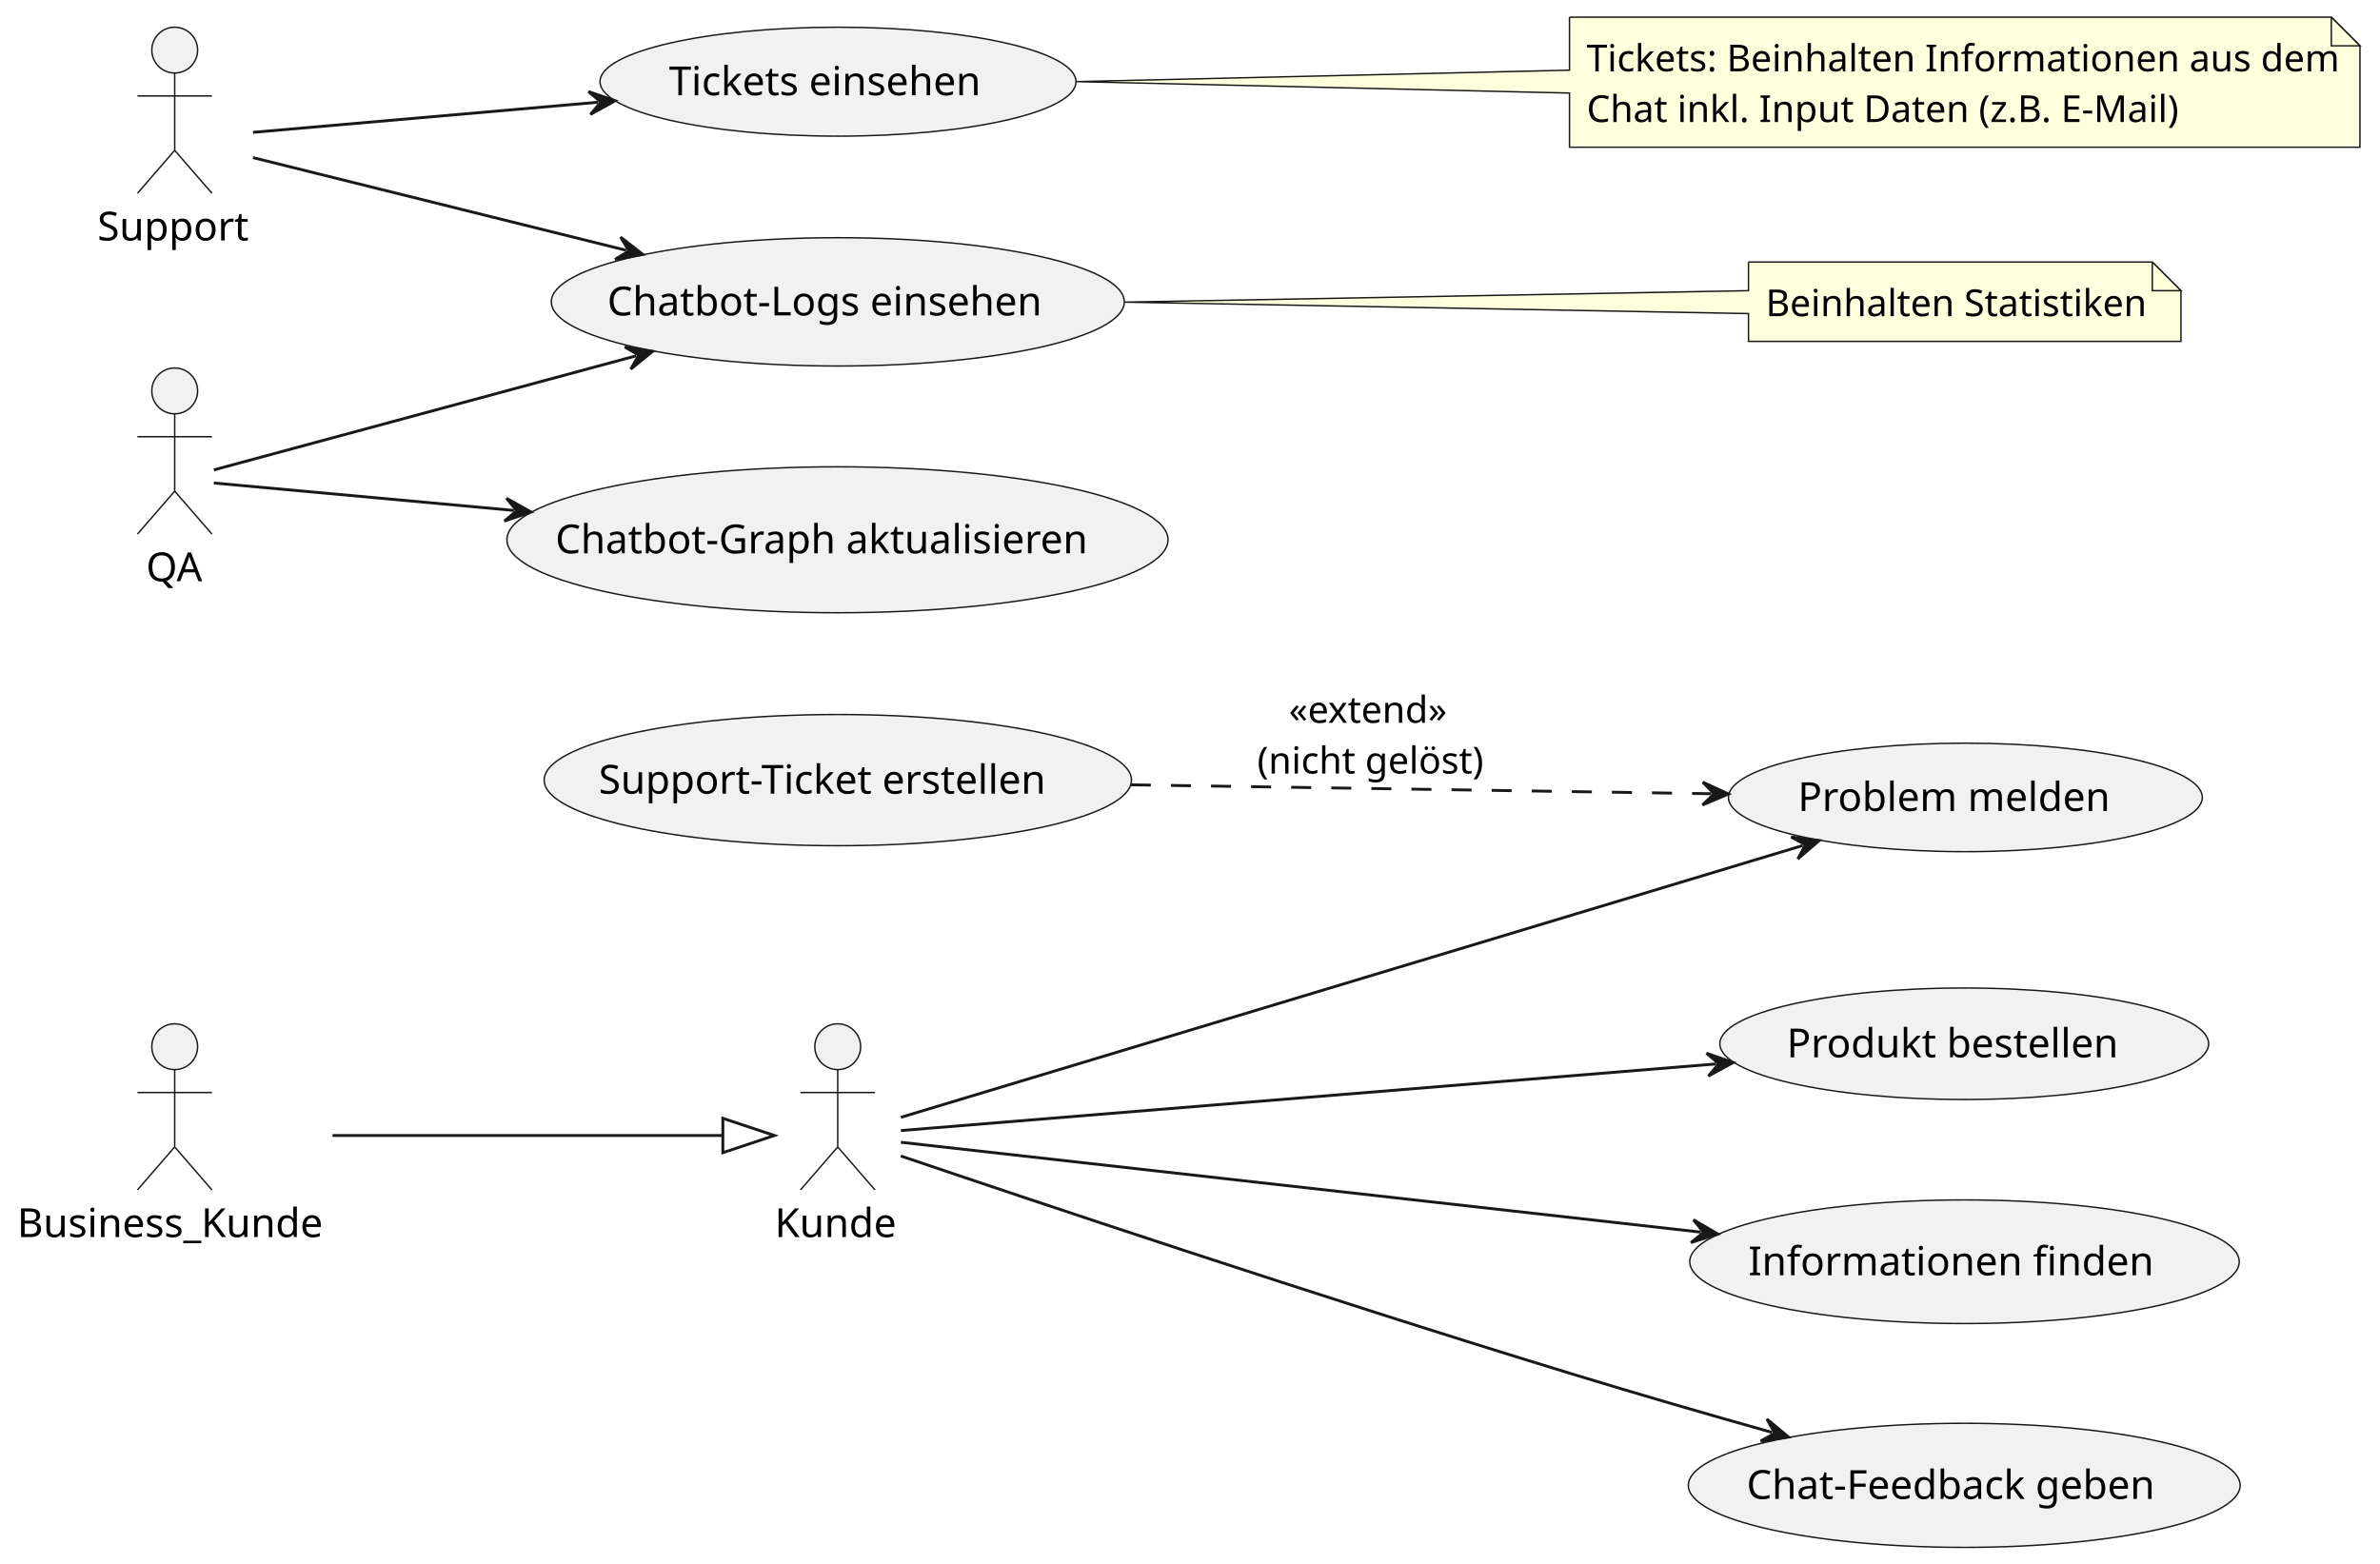
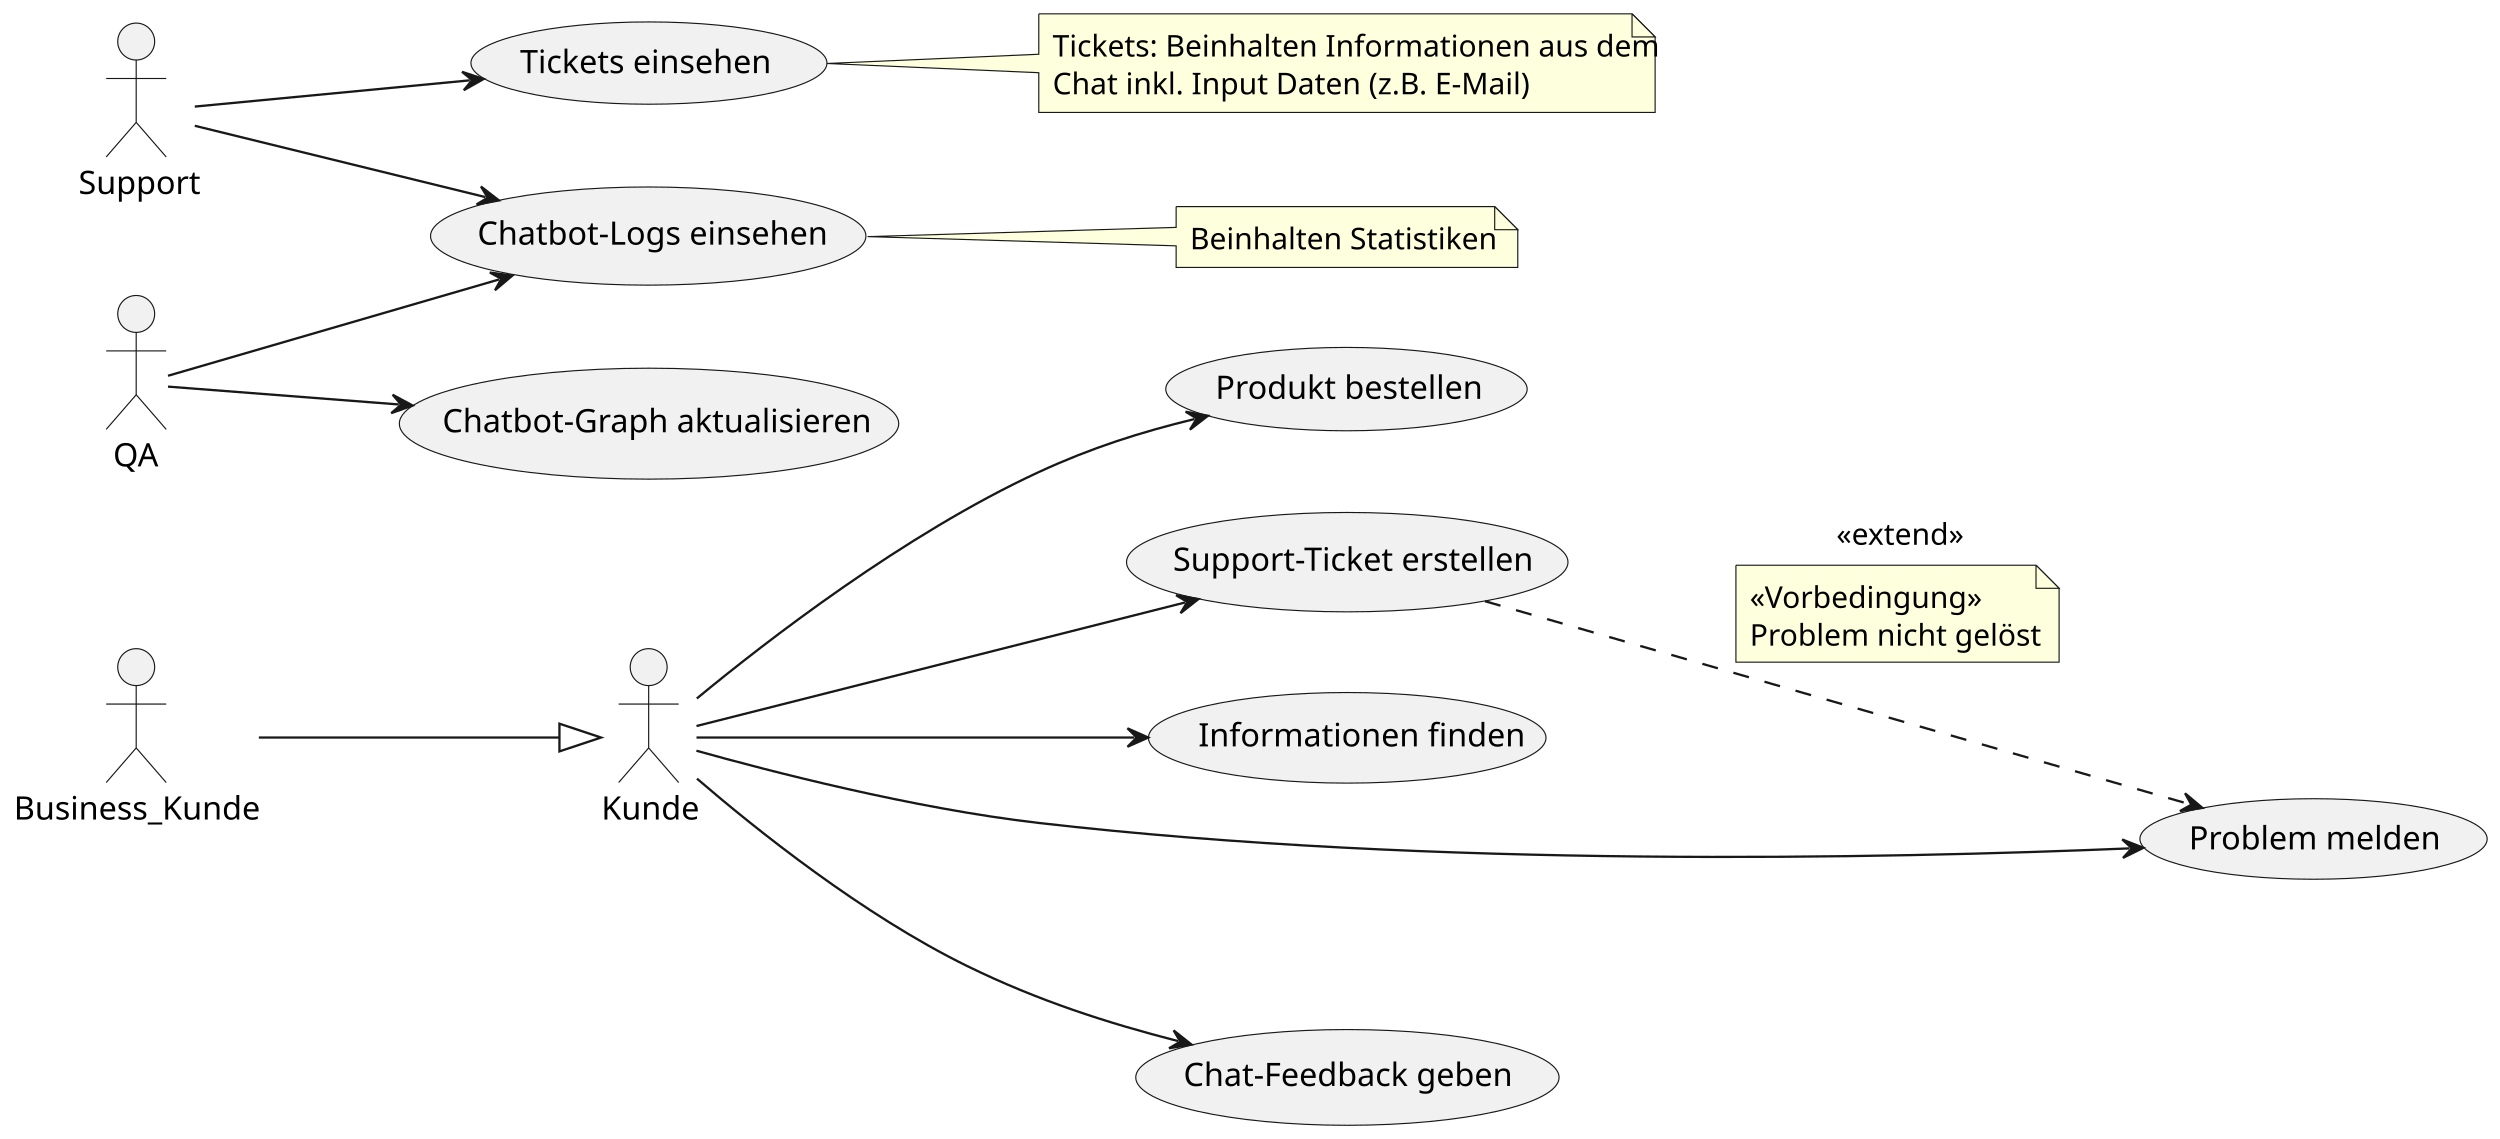
- <svg xmlns="http://www.w3.org/2000/svg" contentStyleType="text/css" height="546px" preserveAspectRatio="none" style="width:831px;height:546px;background:#FFFFFF;" version="1.1" viewBox="0 0 831 546" width="831px" zoomAndPan="magnify">
+ <svg xmlns="http://www.w3.org/2000/svg" contentStyleType="text/css" height="493px" preserveAspectRatio="none" style="width:1083px;height:493px;background:#FFFFFF;" version="1.1" viewBox="0 0 1083 493" width="1083px" zoomAndPan="magnify">
  <defs />
  <g>
    <g id="elem_c">
-       <ellipse cx="292.5" cy="365.5" fill="#F1F1F1" rx="8" ry="8" style="stroke:#181818;stroke-width:0.5;" />
-       <path d="M292.5,373.5 L292.5,400.5 M279.5,381.5 L305.5,381.5 M292.5,400.5 L279.5,415.5 M292.5,400.5 L305.5,415.5 " fill="none" style="stroke:#181818;stroke-width:0.5;" />
-       <text fill="#000000" font-family="sans-serif" font-size="14" lengthAdjust="spacing" textLength="44" x="270.5" y="431.966">Kunde</text>
+       <ellipse cx="281" cy="289" fill="#F1F1F1" rx="8" ry="8" style="stroke:#181818;stroke-width:0.5;" />
+       <path d="M281,297 L281,324 M268,305 L294,305 M281,324 L268,339 M281,324 L294,339 " fill="none" style="stroke:#181818;stroke-width:0.5;" />
+       <text fill="#000000" font-family="sans-serif" font-size="14" lengthAdjust="spacing" textLength="41" x="260.5" y="355.033">Kunde</text>
    </g>
    <g id="elem_bc">
-       <ellipse cx="61" cy="365.5" fill="#F1F1F1" rx="8" ry="8" style="stroke:#181818;stroke-width:0.5;" />
-       <path d="M61,373.5 L61,400.5 M48,381.5 L74,381.5 M61,400.5 L48,415.5 M61,400.5 L74,415.5 " fill="none" style="stroke:#181818;stroke-width:0.5;" />
-       <text fill="#000000" font-family="sans-serif" font-size="14" lengthAdjust="spacing" textLength="110" x="6" y="431.966">Business_Kunde</text>
+       <ellipse cx="59" cy="289" fill="#F1F1F1" rx="8" ry="8" style="stroke:#181818;stroke-width:0.5;" />
+       <path d="M59,297 L59,324 M46,305 L72,305 M59,324 L46,339 M59,324 L72,339 " fill="none" style="stroke:#181818;stroke-width:0.5;" />
+       <text fill="#000000" font-family="sans-serif" font-size="14" lengthAdjust="spacing" textLength="106" x="6" y="355.033">Business_Kunde</text>
    </g>
    <g id="elem_s">
-       <ellipse cx="61" cy="17.5" fill="#F1F1F1" rx="8" ry="8" style="stroke:#181818;stroke-width:0.5;" />
-       <path d="M61,25.5 L61,52.5 M48,33.5 L74,33.5 M61,52.5 L48,67.5 M61,52.5 L74,67.5 " fill="none" style="stroke:#181818;stroke-width:0.5;" />
-       <text fill="#000000" font-family="sans-serif" font-size="14" lengthAdjust="spacing" textLength="54" x="34" y="83.966">Support</text>
+       <ellipse cx="59" cy="18" fill="#F1F1F1" rx="8" ry="8" style="stroke:#181818;stroke-width:0.5;" />
+       <path d="M59,26 L59,53 M46,34 L72,34 M59,53 L46,68 M59,53 L72,68 " fill="none" style="stroke:#181818;stroke-width:0.5;" />
+       <text fill="#000000" font-family="sans-serif" font-size="14" lengthAdjust="spacing" textLength="50" x="34" y="84.033">Support</text>
    </g>
    <g id="elem_qa">
-       <ellipse cx="61" cy="136.5" fill="#F1F1F1" rx="8" ry="8" style="stroke:#181818;stroke-width:0.5;" />
-       <path d="M61,144.5 L61,171.5 M48,152.5 L74,152.5 M61,171.5 L48,186.5 M61,171.5 L74,186.5 " fill="none" style="stroke:#181818;stroke-width:0.5;" />
-       <text fill="#000000" font-family="sans-serif" font-size="14" lengthAdjust="spacing" textLength="20" x="51" y="202.966">QA</text>
+       <ellipse cx="59" cy="136" fill="#F1F1F1" rx="8" ry="8" style="stroke:#181818;stroke-width:0.5;" />
+       <path d="M59,144 L59,171 M46,152 L72,152 M59,171 L46,186 M59,171 L72,186 " fill="none" style="stroke:#181818;stroke-width:0.5;" />
+       <text fill="#000000" font-family="sans-serif" font-size="14" lengthAdjust="spacing" textLength="20" x="49" y="202.033">QA</text>
    </g>
    <g id="elem_pb">
-       <ellipse cx="685.834" cy="364.467" fill="#F1F1F1" rx="85.334" ry="19.467" style="stroke:#181818;stroke-width:0.5;" />
-       <text fill="#000000" font-family="sans-serif" font-size="14" lengthAdjust="spacing" textLength="118" x="623.834" y="369.2">Produkt bestellen</text>
+       <ellipse cx="583.288" cy="168.558" fill="#F1F1F1" rx="78.288" ry="18.058" style="stroke:#181818;stroke-width:0.5;" />
+       <text fill="#000000" font-family="sans-serif" font-size="14" lengthAdjust="spacing" textLength="110" x="526.515" y="172.777">Produkt bestellen</text>
    </g>
    <g id="elem_ticket">
-       <ellipse cx="292.535" cy="272.407" fill="#F1F1F1" rx="102.535" ry="22.907" style="stroke:#181818;stroke-width:0.5;" />
-       <text fill="#000000" font-family="sans-serif" font-size="14" lengthAdjust="spacing" textLength="161" x="209.035" y="277.14">Support-Ticket erstellen</text>
+       <ellipse cx="583.63" cy="243.526" fill="#F1F1F1" rx="95.63" ry="21.526" style="stroke:#181818;stroke-width:0.5;" />
+       <text fill="#000000" font-family="sans-serif" font-size="14" lengthAdjust="spacing" textLength="151" x="508.13" y="247.255">Support-Ticket erstellen</text>
    </g>
    <g id="elem_info">
-       <ellipse cx="685.926" cy="440.585" fill="#F1F1F1" rx="95.925" ry="21.585" style="stroke:#181818;stroke-width:0.5;" />
-       <text fill="#000000" font-family="sans-serif" font-size="14" lengthAdjust="spacing" textLength="145" x="610.426" y="445.318">Informationen finden</text>
+       <ellipse cx="583.616" cy="319.623" fill="#F1F1F1" rx="86.116" ry="19.623" style="stroke:#181818;stroke-width:0.5;" />
+       <text fill="#000000" font-family="sans-serif" font-size="14" lengthAdjust="spacing" textLength="129" x="519.116" y="323.352">Informationen finden</text>
    </g>
    <g id="elem_pm">
-       <ellipse cx="686.232" cy="278.446" fill="#F1F1F1" rx="82.732" ry="18.946" style="stroke:#181818;stroke-width:0.5;" />
-       <text fill="#000000" font-family="sans-serif" font-size="14" lengthAdjust="spacing" textLength="111" x="627.732" y="283.179">Problem melden</text>
+       <ellipse cx="1002.226" cy="363.445" fill="#F1F1F1" rx="75.226" ry="17.445" style="stroke:#181818;stroke-width:0.5;" />
+       <text fill="#000000" font-family="sans-serif" font-size="14" lengthAdjust="spacing" textLength="102" x="948.226" y="367.962">Problem melden</text>
    </g>
    <g id="elem_logs">
-       <ellipse cx="292.532" cy="105.406" fill="#F1F1F1" rx="100.032" ry="22.406" style="stroke:#181818;stroke-width:0.5;" />
-       <text fill="#000000" font-family="sans-serif" font-size="14" lengthAdjust="spacing" textLength="155" x="212.032" y="110.139">Chatbot-Logs einsehen</text>
+       <ellipse cx="280.813" cy="102.263" fill="#F1F1F1" rx="94.313" ry="21.263" style="stroke:#181818;stroke-width:0.5;" />
+       <text fill="#000000" font-family="sans-serif" font-size="14" lengthAdjust="spacing" textLength="148" x="206.813" y="105.991">Chatbot-Logs einsehen</text>
    </g>
    <g id="elem_readticket">
-       <ellipse cx="292.599" cy="28.52" fill="#F1F1F1" rx="83.099" ry="19.02" style="stroke:#181818;stroke-width:0.5;" />
-       <text fill="#000000" font-family="sans-serif" font-size="14" lengthAdjust="spacing" textLength="112" x="233.599" y="33.253">Tickets einsehen</text>
+       <ellipse cx="281.12" cy="27.324" fill="#F1F1F1" rx="77.12" ry="17.824" style="stroke:#181818;stroke-width:0.5;" />
+       <text fill="#000000" font-family="sans-serif" font-size="14" lengthAdjust="spacing" textLength="107" x="225.278" y="31.686">Tickets einsehen</text>
    </g>
    <g id="elem_cga">
-       <ellipse cx="292.415" cy="188.483" fill="#F1F1F1" rx="115.415" ry="25.483" style="stroke:#181818;stroke-width:0.5;" />
-       <text fill="#000000" font-family="sans-serif" font-size="14" lengthAdjust="spacing" textLength="191" x="193.915" y="193.216">Chatbot-Graph aktualisieren</text>
+       <ellipse cx="281.159" cy="183.532" fill="#F1F1F1" rx="108.159" ry="24.032" style="stroke:#181818;stroke-width:0.5;" />
+       <text fill="#000000" font-family="sans-serif" font-size="14" lengthAdjust="spacing" textLength="179" x="191.659" y="187.26">Chatbot-Graph aktualisieren</text>
    </g>
    <g id="elem_cfg">
-       <ellipse cx="685.832" cy="518.666" fill="#F1F1F1" rx="96.332" ry="21.666" style="stroke:#181818;stroke-width:0.5;" />
-       <text fill="#000000" font-family="sans-serif" font-size="14" lengthAdjust="spacing" textLength="146" x="609.832" y="523.399">Chat-Feedback geben</text>
+       <ellipse cx="583.697" cy="466.739" fill="#F1F1F1" rx="91.697" ry="20.739" style="stroke:#181818;stroke-width:0.5;" />
+       <text fill="#000000" font-family="sans-serif" font-size="14" lengthAdjust="spacing" textLength="142" x="512.697" y="470.468">Chat-Feedback geben</text>
    </g>
    <g id="elem_GMN16">
-       <path d="M610.5,91.5 L610.5,101.5 L392.54,105.5 L610.5,109.5 L610.5,119.206 A0,0 0 0 0 610.5,119.206 L761.5,119.206 A0,0 0 0 0 761.5,119.206 L761.5,101.5 L751.5,91.5 L610.5,91.5 A0,0 0 0 0 610.5,91.5 " fill="#FEFFDD" style="stroke:#181818;stroke-width:0.5;" />
-       <path d="M751.5,91.5 L751.5,101.5 L761.5,101.5 L751.5,91.5 " fill="#FEFFDD" style="stroke:#181818;stroke-width:0.5;" />
-       <text fill="#000000" font-family="sans-serif" font-size="13" lengthAdjust="spacing" textLength="130" x="616.5" y="110.397">Beinhalten Statistiken</text>
+       <path d="M509.5,89.5 L509.5,98.5 L375.84,102.5 L509.5,106.5 L509.5,115.852 A0,0 0 0 0 509.5,115.852 L657.5,115.852 A0,0 0 0 0 657.5,115.852 L657.5,99.5 L647.5,89.5 L509.5,89.5 A0,0 0 0 0 509.5,89.5 " fill="#FEFFDD" style="stroke:#181818;stroke-width:0.5;" />
+       <path d="M647.5,89.5 L647.5,99.5 L657.5,99.5 L647.5,89.5 " fill="#FEFFDD" style="stroke:#181818;stroke-width:0.5;" />
+       <text fill="#000000" font-family="sans-serif" font-size="13" lengthAdjust="spacing" textLength="127" x="515.5" y="107.995">Beinhalten Statistiken</text>
    </g>
    <g id="elem_GMN19">
-       <path d="M548,6 L548,24.5 L375.57,28.5 L548,32.5 L548,51.412 A0,0 0 0 0 548,51.412 L824,51.412 A0,0 0 0 0 824,51.412 L824,16 L814,6 L548,6 A0,0 0 0 0 548,6 " fill="#FEFFDD" style="stroke:#181818;stroke-width:0.5;" />
-       <path d="M814,6 L814,16 L824,16 L814,6 " fill="#FEFFDD" style="stroke:#181818;stroke-width:0.5;" />
-       <text fill="#000000" font-family="sans-serif" font-size="13" lengthAdjust="spacing" textLength="255" x="554" y="24.897">Tickets: Beinhalten Informationen aus dem</text>
-       <text fill="#000000" font-family="sans-serif" font-size="13" lengthAdjust="spacing" textLength="200" x="554" y="42.603">Chat inkl. Input Daten (z.B. E-Mail)</text>
+       <path d="M450,6 L450,23.5 L358.22,27.5 L450,31.5 L450,48.703 A0,0 0 0 0 450,48.703 L717,48.703 A0,0 0 0 0 717,48.703 L717,16 L707,6 L450,6 A0,0 0 0 0 450,6 " fill="#FEFFDD" style="stroke:#181818;stroke-width:0.5;" />
+       <path d="M707,6 L707,16 L717,16 L707,6 " fill="#FEFFDD" style="stroke:#181818;stroke-width:0.5;" />
+       <text fill="#000000" font-family="sans-serif" font-size="13" lengthAdjust="spacing" textLength="246" x="456" y="24.495">Tickets: Beinhalten Informationen aus dem</text>
+       <text fill="#000000" font-family="sans-serif" font-size="13" lengthAdjust="spacing" textLength="202" x="456" y="40.847">Chat inkl. Input Daten (z.B. E-Mail)</text>
    </g>
    <g id="link_bc_c">
-       <path d="M116.1,396.5 C165.4,396.5 217.65,396.5 252.39,396.5 " fill="none" id="bc-to-c" style="stroke:#181818;stroke-width:1.0;" />
-       <polygon fill="none" points="270.39,396.5,252.39,390.5,252.39,402.5,270.39,396.5" style="stroke:#181818;stroke-width:1.0;" />
+       <path d="M112.14,319.5 C159.66,319.5 209.32,319.5 242.35,319.5 " fill="none" id="bc-to-c" style="stroke:#181818;stroke-width:1.0;" />
+       <polygon fill="none" points="260.35,319.5,242.35,313.5,242.35,325.5,260.35,319.5" style="stroke:#181818;stroke-width:1.0;" />
    </g>
    <g id="link_ticket_pm">
-       <path d="M394.83,274.05 C459.74,275.05 536.861,276.228 597.491,277.158 " fill="none" id="ticket-to-pm" style="stroke:#181818;stroke-width:1.0;stroke-dasharray:7.0,7.0;" />
-       <polygon fill="#181818" points="603.49,277.25,594.552,273.112,598.491,277.173,594.43,281.111,603.49,277.25" style="stroke:#181818;stroke-width:1.0;" />
-       <text fill="#000000" font-family="sans-serif" font-size="13" lengthAdjust="spacing" textLength="56" x="450" y="252.397">«extend»</text>
-       <text fill="#000000" font-family="sans-serif" font-size="13" lengthAdjust="spacing" textLength="78" x="439" y="270.103">(nicht gelöst)</text>
+       <path d="M643.29,260.44 C726.71,284.47 871.975,326.329 948.335,348.329 " fill="none" id="ticket-to-pm" style="stroke:#181818;stroke-width:1.0;stroke-dasharray:7.0,7.0;" />
+       <polygon fill="#181818" points="954.1,349.99,946.559,343.655,949.295,348.606,944.344,351.342,954.1,349.99" style="stroke:#181818;stroke-width:1.0;" />
+       <text fill="#000000" font-family="sans-serif" font-size="13" lengthAdjust="spacing" textLength="53" x="795.5" y="235.995">«extend»</text>
+       <path d="M752,244.852 L752,286.852 L892,286.852 L892,254.852 L882,244.852 L752,244.852 " fill="#FEFFDD" style="stroke:#181818;stroke-width:0.5;" />
+       <path d="M882,244.852 L882,254.852 L892,254.852 L882,244.852 " fill="#FEFFDD" style="stroke:#181818;stroke-width:0.5;" />
+       <text fill="#000000" font-family="sans-serif" font-size="13" lengthAdjust="spacing" textLength="93" x="758" y="263.347">«Vorbedingung»</text>
+       <text fill="#000000" font-family="sans-serif" font-size="13" lengthAdjust="spacing" textLength="119" x="758" y="279.698">Problem nicht gelöst</text>
    </g>
    <g id="link_c_pb">
-       <path d="M314.55,394.78 C368.39,390.38 507.36,379.019 599.16,371.519 " fill="none" id="c-to-pb" style="stroke:#181818;stroke-width:1.0;" />
-       <polygon fill="#181818" points="605.14,371.03,595.844,367.776,600.157,371.437,596.496,375.75,605.14,371.03" style="stroke:#181818;stroke-width:1.0;" />
+       <path d="M301.86,302.58 C331.99,277.71 391.92,231.33 450,204.5 C473.05,193.85 494.022,187.255 517.462,181.525 " fill="none" id="c-to-pb" style="stroke:#181818;stroke-width:1.0;" />
+       <polygon fill="#181818" points="523.29,180.1,513.598,178.352,518.433,181.287,515.497,186.123,523.29,180.1" style="stroke:#181818;stroke-width:1.0;" />
    </g>
    <g id="link_c_pm">
-       <path d="M314.55,390.16 C374.74,372.01 543.065,321.281 629.435,295.251 " fill="none" id="c-to-pm" style="stroke:#181818;stroke-width:1.0;" />
-       <polygon fill="#181818" points="635.18,293.52,625.409,292.287,630.393,294.963,627.717,299.947,635.18,293.52" style="stroke:#181818;stroke-width:1.0;" />
+       <path d="M301.69,325.21 C332.85,333.94 395.56,350.23 450,356.5 C620.59,376.16 816.855,371.941 922.505,367.521 " fill="none" id="c-to-pm" style="stroke:#181818;stroke-width:1.0;" />
+       <polygon fill="#181818" points="928.5,367.27,919.341,363.65,923.504,367.479,919.675,371.643,928.5,367.27" style="stroke:#181818;stroke-width:1.0;" />
+     </g>
+     <g id="link_c_ticket">
+       <path d="M301.72,314.51 C345.13,303.53 444.763,278.341 513.353,260.991 " fill="none" id="c-to-ticket" style="stroke:#181818;stroke-width:1.0;" />
+       <polygon fill="#181818" points="519.17,259.52,509.464,257.849,514.323,260.746,511.426,265.605,519.17,259.52" style="stroke:#181818;stroke-width:1.0;" />
    </g>
    <g id="link_c_cfg">
-       <path d="M314.53,403.66 C357.98,418.38 460.88,452.9 548,479.5 C572.95,487.12 594.835,493.453 618.725,500.183 " fill="none" id="c-to-cfg" style="stroke:#181818;stroke-width:1.0;" />
-       <polygon fill="#181818" points="624.5,501.81,616.922,495.519,619.687,500.454,614.753,503.22,624.5,501.81" style="stroke:#181818;stroke-width:1.0;" />
+       <path d="M301.93,337.31 C327.41,359.23 373.68,396.29 419,418.5 C449.55,433.47 479.837,443.193 510.327,450.993 " fill="none" id="c-to-cfg" style="stroke:#181818;stroke-width:1.0;" />
+       <polygon fill="#181818" points="516.14,452.48,508.412,446.374,511.296,451.241,506.429,454.125,516.14,452.48" style="stroke:#181818;stroke-width:1.0;" />
    </g>
    <g id="link_c_info">
-       <path d="M314.55,398.87 C367.36,404.8 501.848,419.92 593.837,430.25 " fill="none" id="c-to-info" style="stroke:#181818;stroke-width:1.0;" />
-       <polygon fill="#181818" points="599.8,430.92,591.303,425.941,594.831,430.362,590.41,433.891,599.8,430.92" style="stroke:#181818;stroke-width:1.0;" />
+       <path d="M301.72,319.5 C340.76,319.5 423.96,319.5 491.42,319.5 " fill="none" id="c-to-info" style="stroke:#181818;stroke-width:1.0;" />
+       <polygon fill="#181818" points="497.42,319.5,488.42,315.5,492.42,319.5,488.42,323.5,497.42,319.5" style="stroke:#181818;stroke-width:1.0;" />
    </g>
    <g id="link_s_logs">
-       <path d="M88.33,55.04 C121.29,63.23 173.147,76.103 218.637,87.403 " fill="none" id="s-to-logs" style="stroke:#181818;stroke-width:1.0;" />
-       <polygon fill="#181818" points="224.46,88.85,216.69,82.798,219.607,87.645,214.761,90.562,224.46,88.85" style="stroke:#181818;stroke-width:1.0;" />
+       <path d="M84.38,54.49 C115.93,62.23 166.243,74.579 210.313,85.399 " fill="none" id="s-to-logs" style="stroke:#181818;stroke-width:1.0;" />
+       <polygon fill="#181818" points="216.14,86.83,208.353,80.799,211.284,85.638,206.446,88.569,216.14,86.83" style="stroke:#181818;stroke-width:1.0;" />
    </g>
    <g id="link_s_readticket">
-       <path d="M88.33,46.21 C119,43.53 165.073,39.522 208.813,35.702 " fill="none" id="s-to-readticket" style="stroke:#181818;stroke-width:1.0;" />
-       <polygon fill="#181818" points="214.79,35.18,205.476,31.978,209.809,35.615,206.172,39.948,214.79,35.18" style="stroke:#181818;stroke-width:1.0;" />
+       <path d="M84.38,46.17 C114.37,43.31 160.587,38.9 203.517,34.8 " fill="none" id="s-to-readticket" style="stroke:#181818;stroke-width:1.0;" />
+       <polygon fill="#181818" points="209.49,34.23,200.15,31.104,204.513,34.705,200.911,39.068,209.49,34.23" style="stroke:#181818;stroke-width:1.0;" />
    </g>
    <g id="link_qa_logs">
-       <path d="M74.67,164.08 C103.33,156.34 168.998,138.595 222.088,124.255 " fill="none" id="qa-to-logs" style="stroke:#181818;stroke-width:1.0;" />
-       <polygon fill="#181818" points="227.88,122.69,218.148,121.175,223.053,123.994,220.234,128.899,227.88,122.69" style="stroke:#181818;stroke-width:1.0;" />
+       <path d="M72.78,162.78 C101.21,154.51 165.419,135.837 216.199,121.057 " fill="none" id="qa-to-logs" style="stroke:#181818;stroke-width:1.0;" />
+       <polygon fill="#181818" points="221.96,119.38,212.201,118.055,217.159,120.777,214.436,125.736,221.96,119.38" style="stroke:#181818;stroke-width:1.0;" />
    </g>
    <g id="link_qa_cga">
-       <path d="M74.67,168.66 C96.14,170.62 135.655,174.244 179.455,178.244 " fill="none" id="qa-to-cga" style="stroke:#181818;stroke-width:1.0;" />
-       <polygon fill="#181818" points="185.43,178.79,176.831,173.988,180.451,178.335,176.103,181.955,185.43,178.79" style="stroke:#181818;stroke-width:1.0;" />
+       <path d="M72.78,167.49 C93.69,169.1 131.088,171.998 172.778,175.218 " fill="none" id="qa-to-cga" style="stroke:#181818;stroke-width:1.0;" />
+       <polygon fill="#181818" points="178.76,175.68,170.095,170.999,173.775,175.295,169.479,178.975,178.76,175.68" style="stroke:#181818;stroke-width:1.0;" />
    </g>
  </g>
</svg>
